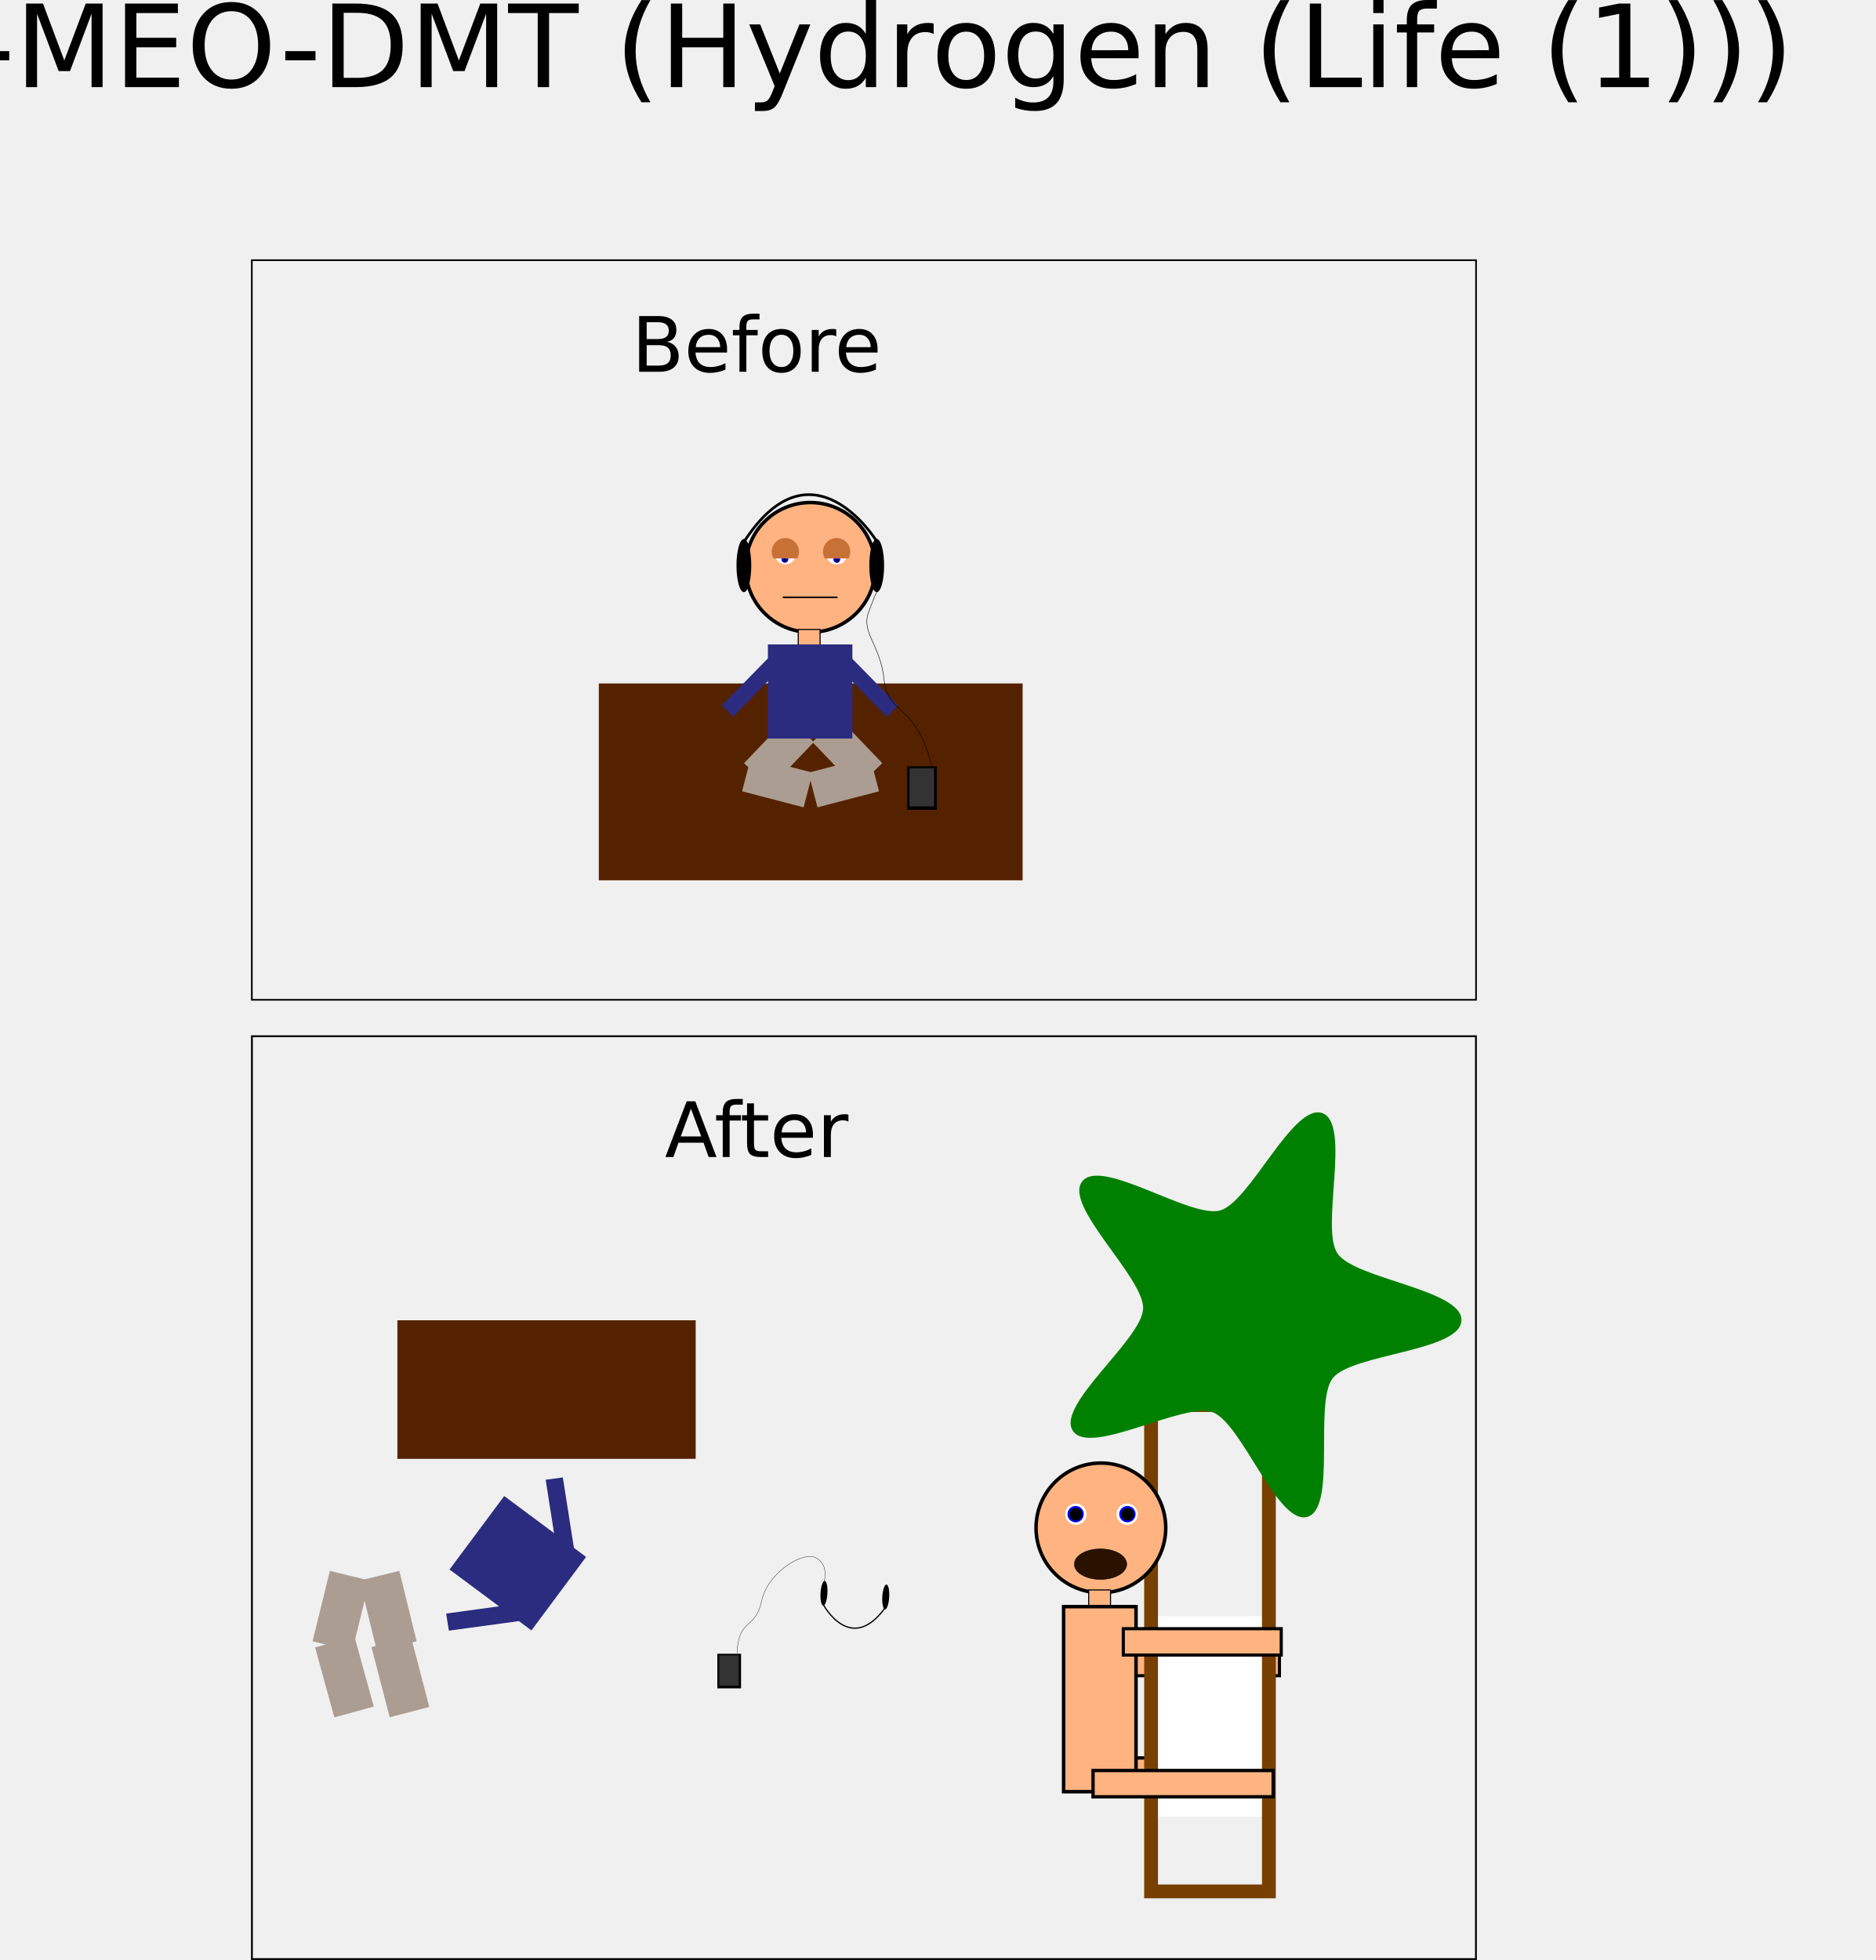
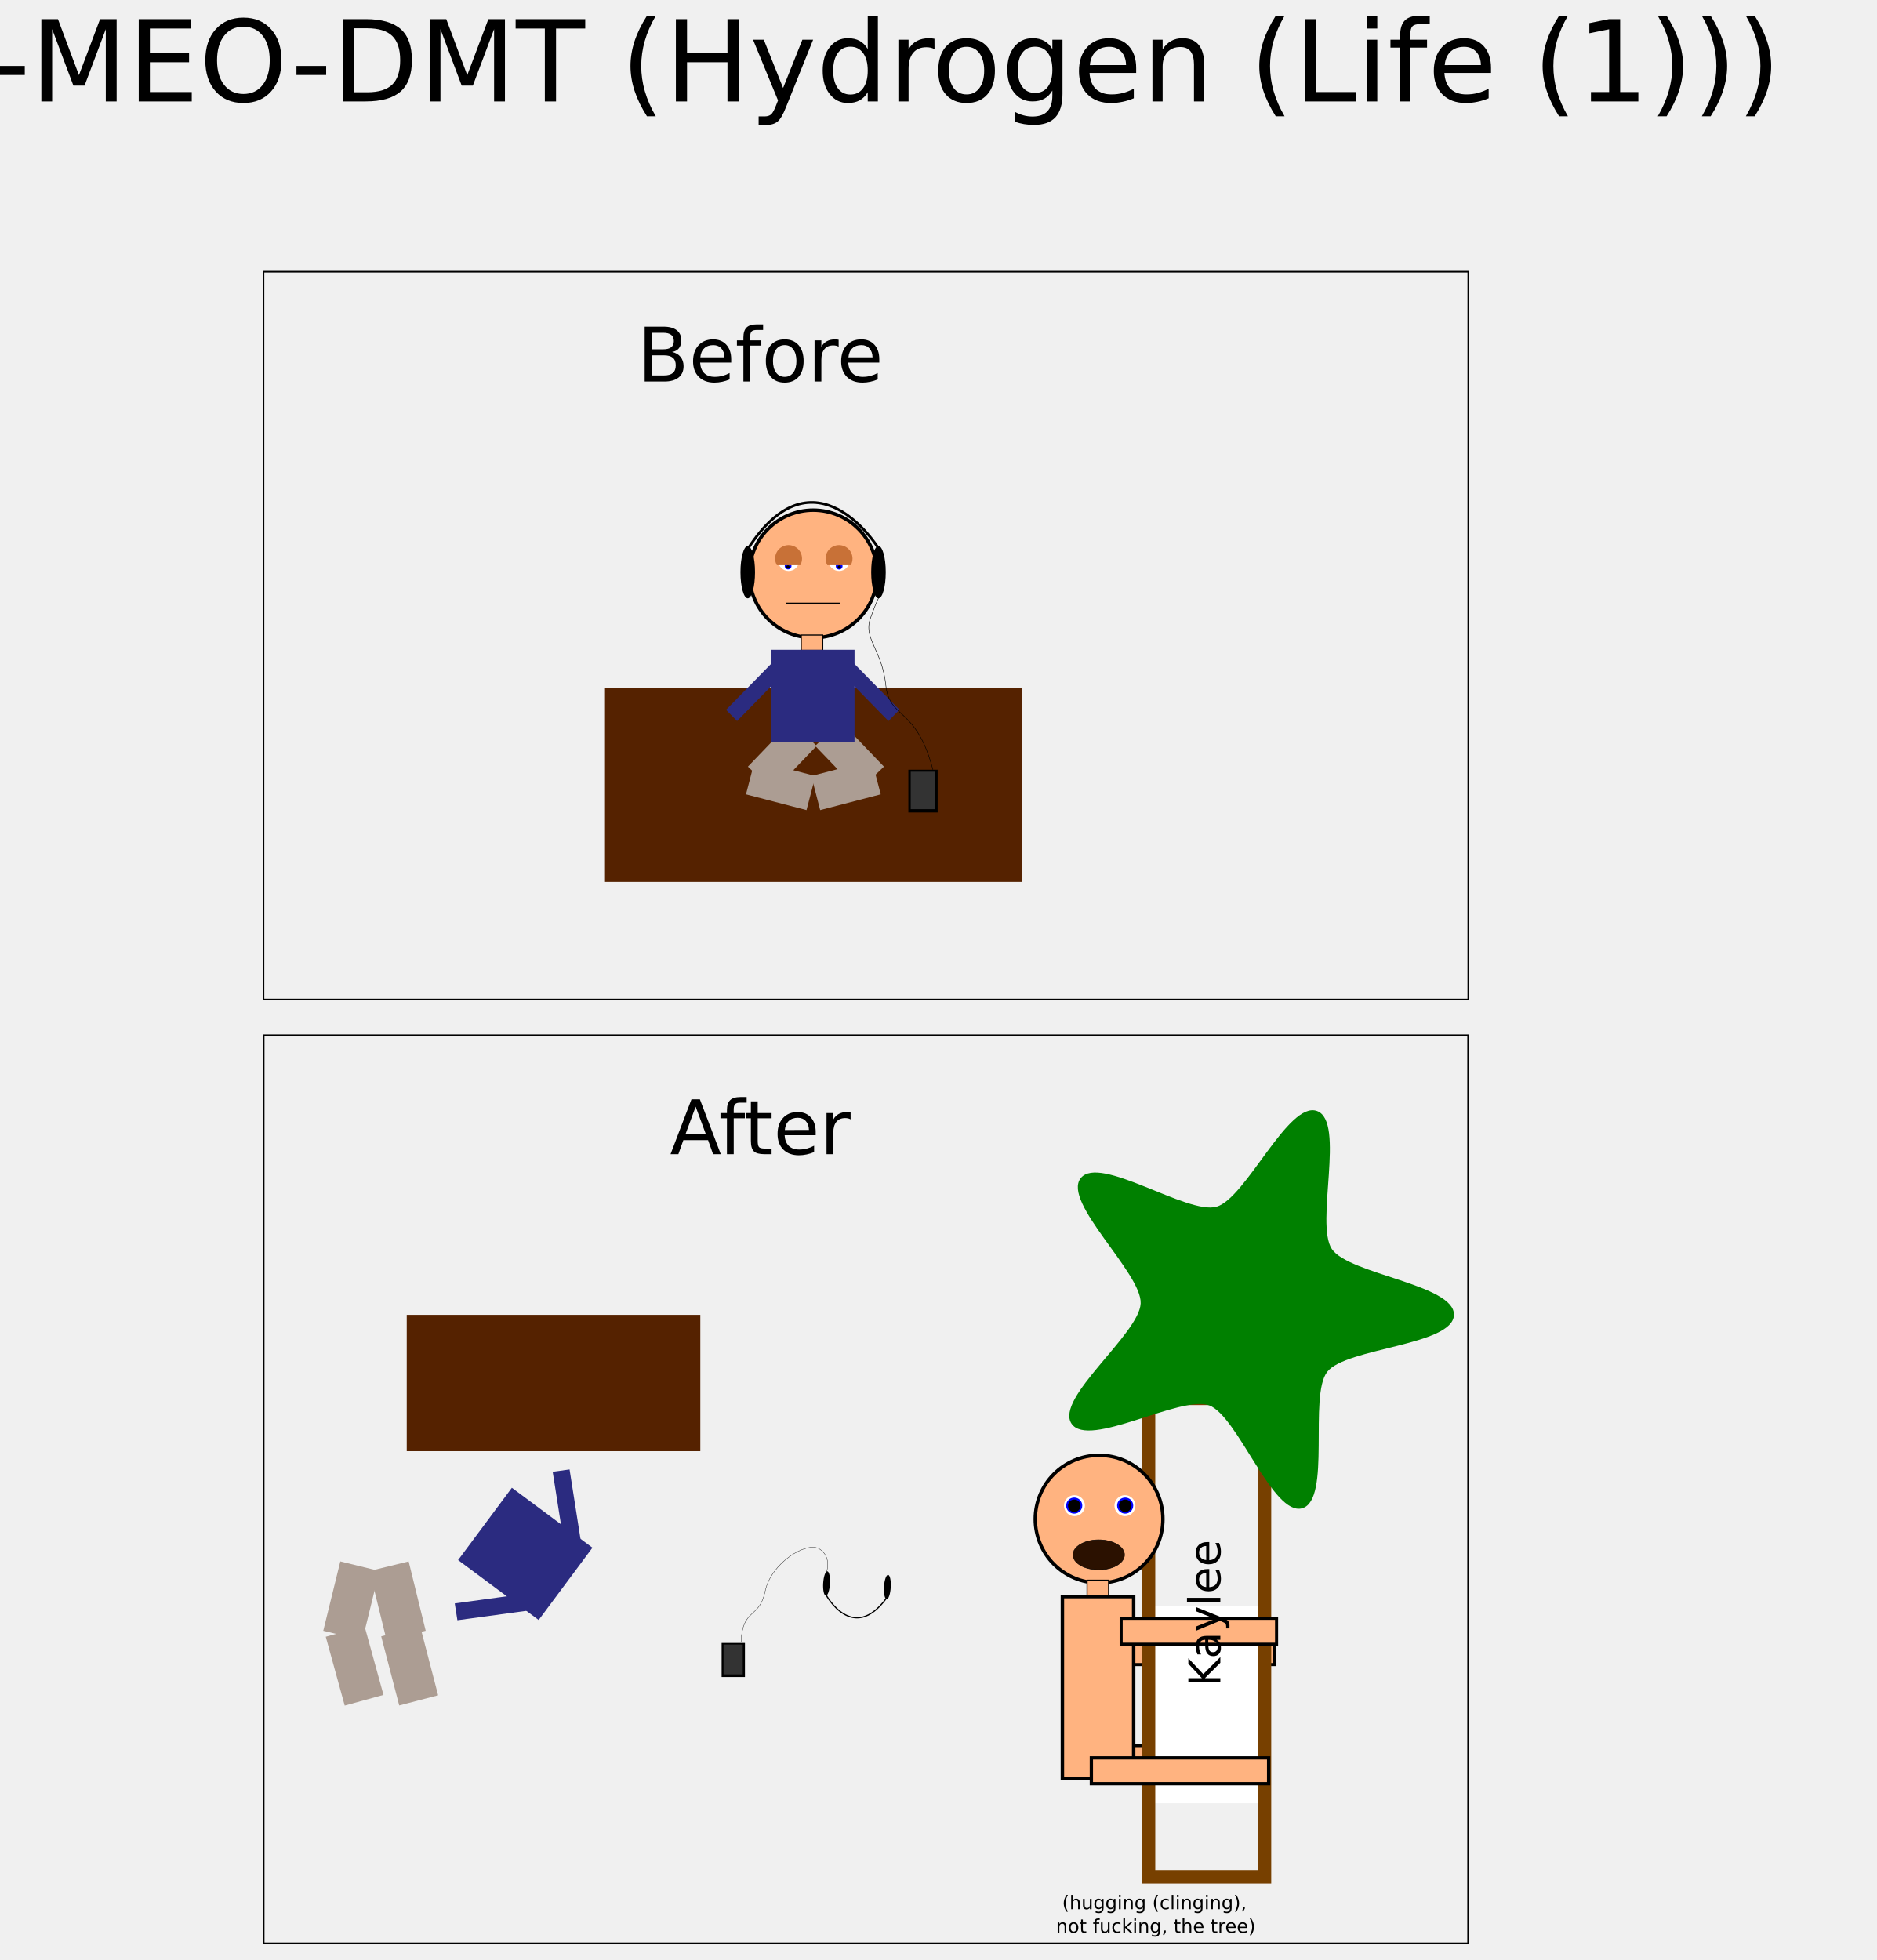
- <svg xmlns="http://www.w3.org/2000/svg" width="1177.348" height="1230.417" id="svg2" version="1.1">
-   <defs id="defs4">
-     </defs>
-   <g id="layer1" transform="translate(153.7935,38.82643)">
+ <svg xmlns="http://www.w3.org/2000/svg" width="1197.348" height="1250.417" id="svg2" version="1.1">
+   <defs id="defs4" />
+   <g id="layer1" transform="translate(163.7935,48.82643)">
    <rect style="fill:#552200;fill-opacity:1;stroke:none" id="rect3652" width="266.071" height="123.571" x="222.143" y="390.219" />
    <path style="fill:#ffb380;fill-opacity:1;stroke:#000000;stroke-width:2.2;stroke-linecap:butt;stroke-miterlimit:4;stroke-opacity:1;stroke-dasharray:none;stroke-dashoffset:0" id="path2816" d="m 395.714,317.362 c 0,22.486 -18.228,40.714 -40.714,40.714 -22.486,0 -40.714,-18.228 -40.714,-40.714 0,-22.486 18.228,-40.714 40.714,-40.714 22.486,0 40.714,18.228 40.714,40.714 z" />
    <path style="fill:#ffffff;fill-opacity:1;stroke:none" id="path3596" d="m 257.336,318.613 c 0,3.696 -2.996,6.692 -6.692,6.692 -3.696,0 -6.692,-2.996 -6.692,-6.692 0,-3.696 2.996,-6.692 6.692,-6.692 3.688,0 6.681,2.984 6.692,6.672 l -6.692,0.021 z" transform="translate(88.64089,-9.848987)" />
    <path style="fill:#0000ff;fill-opacity:1;stroke:none" id="path3602" d="m 336.381,330.987 c 0,2.58 -2.092,4.672 -4.672,4.672 -2.58,0 -4.672,-2.092 -4.672,-4.672 0,-2.58 2.092,-4.672 4.672,-4.672 2.58,0 4.672,2.092 4.672,4.672 z" transform="matrix(0.4594595,0,0,0.4594595,186.5625,160.2241)" />
    <path style="fill:#c87137;fill-opacity:1;stroke:none" id="path3592" d="m 278.297,320.507 c 0,4.742 -3.844,8.586 -8.586,8.586 -4.742,0 -8.586,-3.844 -8.586,-8.586 0,-3.016 1.582,-5.811 4.169,-7.363" transform="matrix(-0.8704374,0.4922791,-0.4922791,-0.8704374,731.8093,453.7264)" />
    <path style="fill:#000000;fill-opacity:1;stroke:none" id="path3604" d="m 328.3,312.646 c 0,0.575 -0.466,1.042 -1.042,1.042 -0.575,0 -1.042,-0.466 -1.042,-1.042 0,-0.575 0.466,-1.042 1.042,-1.042 0.575,0 1.042,0.466 1.042,1.042 z" transform="translate(11.61675,0.2525381)" />
    <path transform="translate(120.8395,-9.848987)" d="m 257.336,318.613 c 0,3.696 -2.996,6.692 -6.692,6.692 -3.696,0 -6.692,-2.996 -6.692,-6.692 0,-3.696 2.996,-6.692 6.692,-6.692 3.688,0 6.681,2.984 6.692,6.672 l -6.692,0.021 z" id="path3606" style="fill:#ffffff;fill-opacity:1;stroke:none" />
    <path transform="matrix(0.4594595,0,0,0.4594595,219.1399,160.2872)" d="m 336.381,330.987 c 0,2.58 -2.092,4.672 -4.672,4.672 -2.58,0 -4.672,-2.092 -4.672,-4.672 0,-2.58 2.092,-4.672 4.672,-4.672 2.58,0 4.672,2.092 4.672,4.672 z" id="path3608" style="fill:#0000ff;fill-opacity:1;stroke:none" />
    <path transform="matrix(-0.8704374,0.4922791,-0.4922791,-0.8704374,764.0079,453.7264)" d="m 278.297,320.507 c 0,4.742 -3.844,8.586 -8.586,8.586 -4.742,0 -8.586,-3.844 -8.586,-8.586 0,-3.016 1.582,-5.811 4.169,-7.363" id="path3610" style="fill:#c87137;fill-opacity:1;stroke:none" />
    <path transform="translate(44.38358,0.3156727)" d="m 328.3,312.646 c 0,0.575 -0.466,1.042 -1.042,1.042 -0.575,0 -1.042,-0.466 -1.042,-1.042 0,-0.575 0.466,-1.042 1.042,-1.042 0.575,0 1.042,0.466 1.042,1.042 z" id="path3612" style="fill:#000000;fill-opacity:1;stroke:none" />
    <path style="fill:none;stroke:#000000;stroke-width:1px;stroke-linecap:butt;stroke-linejoin:miter;stroke-opacity:1" d="m 337.643,336.164 34.345,0" id="path3618" />
    <path style="fill:#000000;fill-opacity:1;stroke:none" id="path3620" d="m 314.643,313.701 c 0,9.221 -1.599,16.696 -3.571,16.696 -1.972,0 -3.571,-7.475 -3.571,-16.696 0,-9.221 1.599,-16.696 3.571,-16.696 1.972,0 3.571,7.475 3.571,16.696 z" transform="matrix(1.3,0,0,1,-91.17858,2.5)" />
    <path transform="matrix(1.3,0,0,1,-7.78572,2.5)" d="m 314.643,313.701 c 0,9.221 -1.599,16.696 -3.571,16.696 -1.972,0 -3.571,-7.475 -3.571,-16.696 0,-9.221 1.599,-16.696 3.571,-16.696 1.972,0 3.571,7.475 3.571,16.696 z" id="path3622" style="fill:#000000;fill-opacity:1;stroke:none" />
    <path style="fill:none;stroke:#000000;stroke-width:1.673px;stroke-linecap:butt;stroke-linejoin:miter;stroke-opacity:1" d="m 313.372,301.222 c 42.512,-65.99 82.899,-0.756 82.899,-0.756" id="path3630" />
    <rect style="fill:#ffb380;fill-opacity:1;stroke:#000000;stroke-width:0.685;stroke-opacity:1" id="rect3634" width="13.708" height="9.78" x="347.342" y="356.312" />
    <rect style="fill:#2b2b80;fill-opacity:1;stroke:none" id="rect3638" width="42.631" height="10.031" x="533.076" y="-10.094" transform="matrix(0.699877,0.7142634,-0.699877,0.7142634,0,0)" />
    <rect transform="matrix(-0.699877,0.7142634,0.699877,0.7142634,0,0)" y="496.694" x="26.287" height="10.031" width="42.631" id="rect3642" style="fill:#2b2b80;fill-opacity:1;stroke:none" />
    <rect style="fill:#ac9d93;fill-opacity:1;stroke:none" id="rect3644" width="22.476" height="39.901" x="530.875" y="60.978" transform="matrix(0.7217326,0.692172,-0.692172,0.7217326,0,0)" />
    <rect transform="matrix(-0.7217326,0.692172,0.692172,0.7217326,0,0)" y="554.787" x="15.976" height="39.901" width="22.476" id="rect3646" style="fill:#ac9d93;fill-opacity:1;stroke:none" />
    <rect style="fill:#2b2b80;fill-opacity:1;stroke:none" id="rect3636" width="53.033" height="59.094" x="328.3" y="365.711" />
    <rect transform="matrix(0.2520825,-0.9677057,0.9677057,0.2520825,0,0)" y="417.451" x="-364.463" height="39.901" width="22.476" id="rect3648" style="fill:#ac9d93;fill-opacity:1;stroke:none" />
    <rect style="fill:#ac9d93;fill-opacity:1;stroke:none" id="rect3650" width="22.476" height="39.901" x="-543.476" y="-269.753" transform="matrix(-0.2520825,-0.9677057,-0.9677057,0.2520825,0,0)" />
    <rect style="fill:#000000;fill-opacity:1;stroke:none" id="rect3654" width="18.688" height="27.274" x="415.678" y="442.23" />
    <rect style="fill:#333333;fill-opacity:1;stroke:none" id="rect3656" width="15.405" height="23.893" x="417.193" y="443.493" />
    <path style="fill:none;stroke:#000000;stroke-width:0.3;stroke-linecap:butt;stroke-linejoin:miter;stroke-miterlimit:4;stroke-opacity:1;stroke-dasharray:none" d="m 431.335,442.23 c -10.607,-40.659 -27.779,-31.82 -30.052,-54.043 -2.273,-22.223 -14.395,-29.547 -9.849,-42.426 4.546,-12.879 6.061,-14.395 6.061,-14.395" id="path3658" />
    <rect style="fill:none;stroke:#000000;stroke-width:1.029;stroke-opacity:1" id="rect3660" width="768.567" height="464.297" x="4.3" y="124.519" />
    <rect y="789.999" x="95.681" height="86.978" width="187.28" id="rect3664" style="fill:#552200;fill-opacity:1;stroke:none" />
    <rect y="999.344" x="296.554" height="21.723" width="14.884" id="rect3708" style="fill:#000000;fill-opacity:1;stroke:none" />
    <rect y="1000.35" x="297.761" height="19.03" width="12.269" id="rect3710" style="fill:#333333;fill-opacity:1;stroke:none" />
    <rect y="611.682" x="4.36" height="579.334" width="768.447" id="rect3714" style="fill:none;stroke:#000000;stroke-width:1.149;stroke-opacity:1" />
    <rect transform="matrix(-0.9908092,0.1352669,-0.1553964,-0.9878522,0,0)" y="-993.31" x="-19.608" height="10.874" width="46.214" id="rect3716" style="fill:#2b2b80;fill-opacity:1;stroke:none" />
    <rect style="fill:#2b2b80;fill-opacity:1;stroke:none" id="rect3718" width="46.214" height="10.874" x="-953.871" y="-59.047" transform="matrix(-0.1553964,-0.9878522,-0.9908092,0.1352669,0,0)" />
    <rect y="-731.984" x="625.261" height="64.06" width="57.49" id="rect3720" style="fill:#2b2b80;fill-opacity:1;stroke:none" transform="matrix(-0.5968283,0.802369,-0.802369,-0.5968283,0,0)" />
    <path transform="matrix(-0.6046638,-0.03541818,0.02724475,-0.465126,581.8283,1120.603)" d="m 314.643,313.701 c 0,9.221 -1.599,16.696 -3.571,16.696 -1.972,0 -3.571,-7.475 -3.571,-16.696 0,-9.221 1.599,-16.696 3.571,-16.696 1.972,0 3.571,7.475 3.571,16.696 z" id="path3722" style="fill:#000000;fill-opacity:1;stroke:none" />
    <path style="fill:#000000;fill-opacity:1;stroke:none" id="path3724" d="m 314.643,313.701 c 0,9.221 -1.599,16.696 -3.571,16.696 -1.972,0 -3.571,-7.475 -3.571,-16.696 0,-9.221 1.599,-16.696 3.571,-16.696 1.972,0 3.571,7.475 3.571,16.696 z" transform="matrix(-0.6046638,-0.03541818,0.02724475,-0.465126,543.0401,1118.331)" />
    <path id="path3726" d="m 401.8,970.638 c -21.571,29.535 -38.579,-1.907 -38.579,-1.907" style="fill:none;stroke:#000000;stroke-width:0.779px;stroke-linecap:butt;stroke-linejoin:miter;stroke-opacity:1" />
    <path style="fill:none;stroke:#000000;stroke-width:0.2;stroke-linecap:butt;stroke-linejoin:miter;stroke-miterlimit:4;stroke-opacity:1;stroke-dasharray:none" d="m 308.911,998.922 c 1.01,-22.476 11.617,-14.395 15.405,-32.577 3.788,-18.183 26.517,-32.072 34.598,-27.022 8.081,5.051 4.546,14.9 4.546,14.9" id="path3728" />
    <rect transform="matrix(0.9711248,0.2385722,-0.2385722,0.9711248,0,0)" y="907.234" x="277.759" height="45.561" width="25.664" id="rect3730" style="fill:#ac9d93;fill-opacity:1;stroke:none" />
    <rect style="fill:#ac9d93;fill-opacity:1;stroke:none" id="rect3734" width="25.664" height="45.561" x="-221.881" y="971.324" transform="matrix(0.964099,-0.265543,0.265543,0.964099,0,0)" />
    <rect style="fill:#ac9d93;fill-opacity:1;stroke:none" id="rect3738" width="25.664" height="45.561" x="131.898" y="943.067" transform="matrix(-0.9711248,0.2385722,0.2385722,0.9711248,0,0)" />
    <rect transform="matrix(-0.9677057,0.2520825,0.2520825,0.9677057,0,0)" y="982.994" x="148.36" height="45.561" width="25.664" id="rect3740" style="fill:#ac9d93;fill-opacity:1;stroke:none" />
    <rect y="996.568" x="550.292" height="16.561" width="99.145" id="rect3784" style="fill:#ffb380;fill-opacity:1;stroke:#000000;stroke-width:1.964;stroke-linecap:butt;stroke-miterlimit:4;stroke-opacity:1;stroke-dasharray:none;stroke-dashoffset:0" />
    <rect style="fill:#ffb380;fill-opacity:1;stroke:#000000;stroke-width:2.094;stroke-linecap:butt;stroke-miterlimit:4;stroke-opacity:1;stroke-dasharray:none;stroke-dashoffset:0" id="rect3790" width="113.081" height="16.5" x="530.166" y="1064.744" />
    <rect style="fill:#ffffff;fill-opacity:1;stroke:none" id="rect3786" width="72.857" height="125.714" x="568.306" y="975.868" />
    <rect style="fill:none;stroke:#774000;stroke-width:8.676;stroke-linecap:butt;stroke-miterlimit:4;stroke-opacity:1;stroke-dasharray:none;stroke-dashoffset:0" id="rect3778" width="73.976" height="305.301" x="568.849" y="843.227" />
    <path d="m 395.714,317.362 c 0,22.486 -18.228,40.714 -40.714,40.714 -22.486,0 -40.714,-18.228 -40.714,-40.714 0,-22.486 18.228,-40.714 40.714,-40.714 22.486,0 40.714,18.228 40.714,40.714 z" id="path3742" style="fill:#ffb380;fill-opacity:1;stroke:#000000;stroke-width:2.2;stroke-linecap:butt;stroke-miterlimit:4;stroke-opacity:1;stroke-dasharray:none;stroke-dashoffset:0" transform="translate(182.3477,602.9725)" />
    <rect y="959.284" x="529.69" height="9.78" width="13.708" id="rect3768" style="fill:#ffb380;fill-opacity:1;stroke:#000000;stroke-width:0.685;stroke-opacity:1" />
    <rect style="fill:#ffb380;fill-opacity:1;stroke:#000000;stroke-width:2.2;stroke-linecap:butt;stroke-miterlimit:4;stroke-opacity:1;stroke-dasharray:none;stroke-dashoffset:0" id="rect3780" width="45.457" height="116.168" x="513.944" y="969.761" />
    <rect style="fill:#ffb380;fill-opacity:1;stroke:#000000;stroke-width:1.964;stroke-linecap:butt;stroke-miterlimit:4;stroke-opacity:1;stroke-dasharray:none;stroke-dashoffset:0" id="rect3782" width="99.145" height="16.561" x="551.422" y="983.607" />
    <rect y="1072.635" x="532.421" height="16.5" width="113.081" id="rect3788" style="fill:#ffb380;fill-opacity:1;stroke:#000000;stroke-width:2.094;stroke-linecap:butt;stroke-miterlimit:4;stroke-opacity:1;stroke-dasharray:none;stroke-dashoffset:0" />
    <path style="fill:#008000;fill-opacity:1;stroke:none" id="path3794" d="m 455,654.571 c -10.853,-16.175 43.37,-57.31 44.097,-76.775 0.727,-19.465 -50.275,-64.531 -38.246,-79.851 12.029,-15.32 67.907,23.538 86.644,18.214 18.737,-5.323 45.837,-67.756 64.124,-61.049 18.287,6.707 -1.401,71.857 9.451,88.032 10.853,16.175 78.604,22.656 77.877,42.121 -0.727,19.465 -68.773,20.872 -80.803,36.192 -12.029,15.32 2.743,81.758 -15.994,87.081 -18.737,5.323 -41.103,-58.957 -59.39,-65.664 -18.287,-6.707 -76.909,27.873 -87.761,11.698 z" transform="translate(64.77484,204.868)" />
    <path transform="translate(270.9886,593.1235)" d="m 257.336,318.613 c 0,3.696 -2.996,6.692 -6.692,6.692 -3.696,0 -6.692,-2.996 -6.692,-6.692 0,-3.696 2.996,-6.692 6.692,-6.692 3.688,0 6.681,2.984 6.692,6.672 l -6.692,0.021 z" id="path3744" style="fill:#ffffff;fill-opacity:1;stroke:none" />
    <path transform="matrix(1.099678,0,0,1.099678,156.7151,547.7188)" d="m 336.381,330.987 c 0,2.58 -2.092,4.672 -4.672,4.672 -2.58,0 -4.672,-2.092 -4.672,-4.672 0,-2.58 2.092,-4.672 4.672,-4.672 2.58,0 4.672,2.092 4.672,4.672 z" id="path3746" style="fill:#0000ff;fill-opacity:1;stroke:none" />
    <path transform="matrix(3.828427,0,0,3.828427,-731.3557,-285.1375)" d="m 328.3,312.646 c 0,0.575 -0.466,1.042 -1.042,1.042 -0.575,0 -1.042,-0.466 -1.042,-1.042 0,-0.575 0.466,-1.042 1.042,-1.042 0.575,0 1.042,0.466 1.042,1.042 z" id="path3750" style="fill:#000000;fill-opacity:1;stroke:none" />
    <path style="fill:#ffffff;fill-opacity:1;stroke:none" id="path3752" d="m 257.336,318.613 c 0,3.696 -2.996,6.692 -6.692,6.692 -3.696,0 -6.692,-2.996 -6.692,-6.692 0,-3.696 2.996,-6.692 6.692,-6.692 3.688,0 6.681,2.984 6.692,6.672 l -6.692,0.021 z" transform="translate(303.1872,593.1235)" />
    <path style="fill:#0000ff;fill-opacity:1;stroke:none" id="path3770" d="m 336.381,330.987 c 0,2.58 -2.092,4.672 -4.672,4.672 -2.58,0 -4.672,-2.092 -4.672,-4.672 0,-2.58 2.092,-4.672 4.672,-4.672 2.58,0 4.672,2.092 4.672,4.672 z" transform="matrix(1.099678,0,0,1.099678,189.2151,547.7188)" />
    <path style="fill:#2b1100;fill-opacity:1;stroke:#000000;stroke-width:0.2;stroke-linecap:butt;stroke-miterlimit:4;stroke-opacity:1;stroke-dasharray:none;stroke-dashoffset:0" id="path3774" d="m 547.679,681.179 c 0,3.057 -7.395,5.536 -16.518,5.536 -9.123,0 -16.518,-2.478 -16.518,-5.536 0,-3.057 7.395,-5.536 16.518,-5.536 9.123,0 16.518,2.478 16.518,5.536 z" transform="matrix(0.9981119,0,0,1.724283,6.957756,-231.4497)" />
    <path style="fill:#000000;fill-opacity:1;stroke:none" id="path3776" d="m 328.3,312.646 c 0,0.575 -0.466,1.042 -1.042,1.042 -0.575,0 -1.042,-0.466 -1.042,-1.042 0,-0.575 0.466,-1.042 1.042,-1.042 0.575,0 1.042,0.466 1.042,1.042 z" transform="matrix(3.828427,0,0,3.828427,-698.8557,-285.1375)" />
-     <flowRoot xml:space="preserve" id="flowRoot3796" style="font-size:28px;font-style:normal;font-weight:normal;text-align:center;text-anchor:middle;fill:#000000;fill-opacity:1;stroke:none;font-family:Bitstream Vera Sans" transform="matrix(0,-1,1,0,-312.0963,1733.135)">
-       <flowRegion id="flowRegion3798">
-         <rect id="rect3800" width="233.345" height="68.69" x="689.934" y="897.88" style="font-size:28px" />
-       </flowRegion>
-       <flowPara id="flowPara3802">Kaylee</flowPara>
-     </flowRoot>
-     <flowRoot xml:space="preserve" id="flowRoot3804" style="font-size:12px;font-style:normal;font-weight:normal;text-align:center;text-anchor:middle;fill:#000000;fill-opacity:1;stroke:none;font-family:Bitstream Vera Sans" transform="translate(-21.97318,122.2373)">
-       <flowRegion id="flowRegion3806">
-         <rect id="rect3808" width="135.866" height="30.557" x="555.584" y="1032.988" style="font-size:12px" />
-       </flowRegion>
-       <flowPara id="flowPara3810">(hugging (clinging), not fucking, the tree)</flowPara>
-     </flowRoot>
+     <text xml:space="preserve" style="font-size:28px;font-style:normal;font-weight:normal;text-align:center;text-anchor:middle;fill:#000000;fill-opacity:1;stroke:none;font-family:Bitstream Vera Sans" x="-926.981" y="614.698" id="text3055" transform="matrix(0,-1,1,0,0,0)">
+       <tspan x="-926.981" y="614.698" id="tspan3057">
+         <tspan x="-926.981" y="614.698" id="tspan3059">Kaylee</tspan>
+       </tspan>
+     </text>
+     <text xml:space="preserve" style="font-size:12px;font-style:normal;font-weight:normal;text-align:center;text-anchor:middle;fill:#000000;fill-opacity:1;stroke:none;font-family:Bitstream Vera Sans" x="601.233" y="1169.219" id="text3061">
+       <tspan x="603.143" y="1169.219" id="tspan3063">
+         <tspan x="601.233" y="1169.219" id="tspan3065">(hugging (clinging), </tspan>
+       </tspan>
+       <tspan x="596.393" y="1184.219" id="tspan3067">
+         <tspan x="596.393" y="1184.219" id="tspan3069">not fucking, the tree)</tspan>
+       </tspan>
+     </text>
    <text xml:space="preserve" style="font-size:48px;font-style:normal;font-weight:normal;text-align:center;text-anchor:middle;fill:#000000;fill-opacity:1;stroke:none;font-family:Bitstream Vera Sans" x="359.359" y="194.57" id="text3812">
      <tspan id="tspan3814" x="359.359" y="194.57">Before</tspan>
    </text>
    <text id="text3816" y="687.525" x="359.359" style="font-size:48px;font-style:normal;font-weight:normal;text-align:center;text-anchor:middle;fill:#000000;fill-opacity:1;stroke:none;font-family:Bitstream Vera Sans" xml:space="preserve">
      <tspan y="687.525" x="359.359" id="tspan3818">After</tspan>
    </text>
    <text xml:space="preserve" style="font-size:72px;font-style:normal;font-weight:normal;text-align:center;text-anchor:middle;fill:#000000;fill-opacity:1;stroke:none;font-family:Bitstream Vera Sans" x="435.214" y="15.877" id="text3820">
      <tspan id="tspan3822" x="435.214" y="15.877">5-MEO-DMT (Hydrogen (Life (1)))</tspan>
    </text>
  </g>
</svg>
